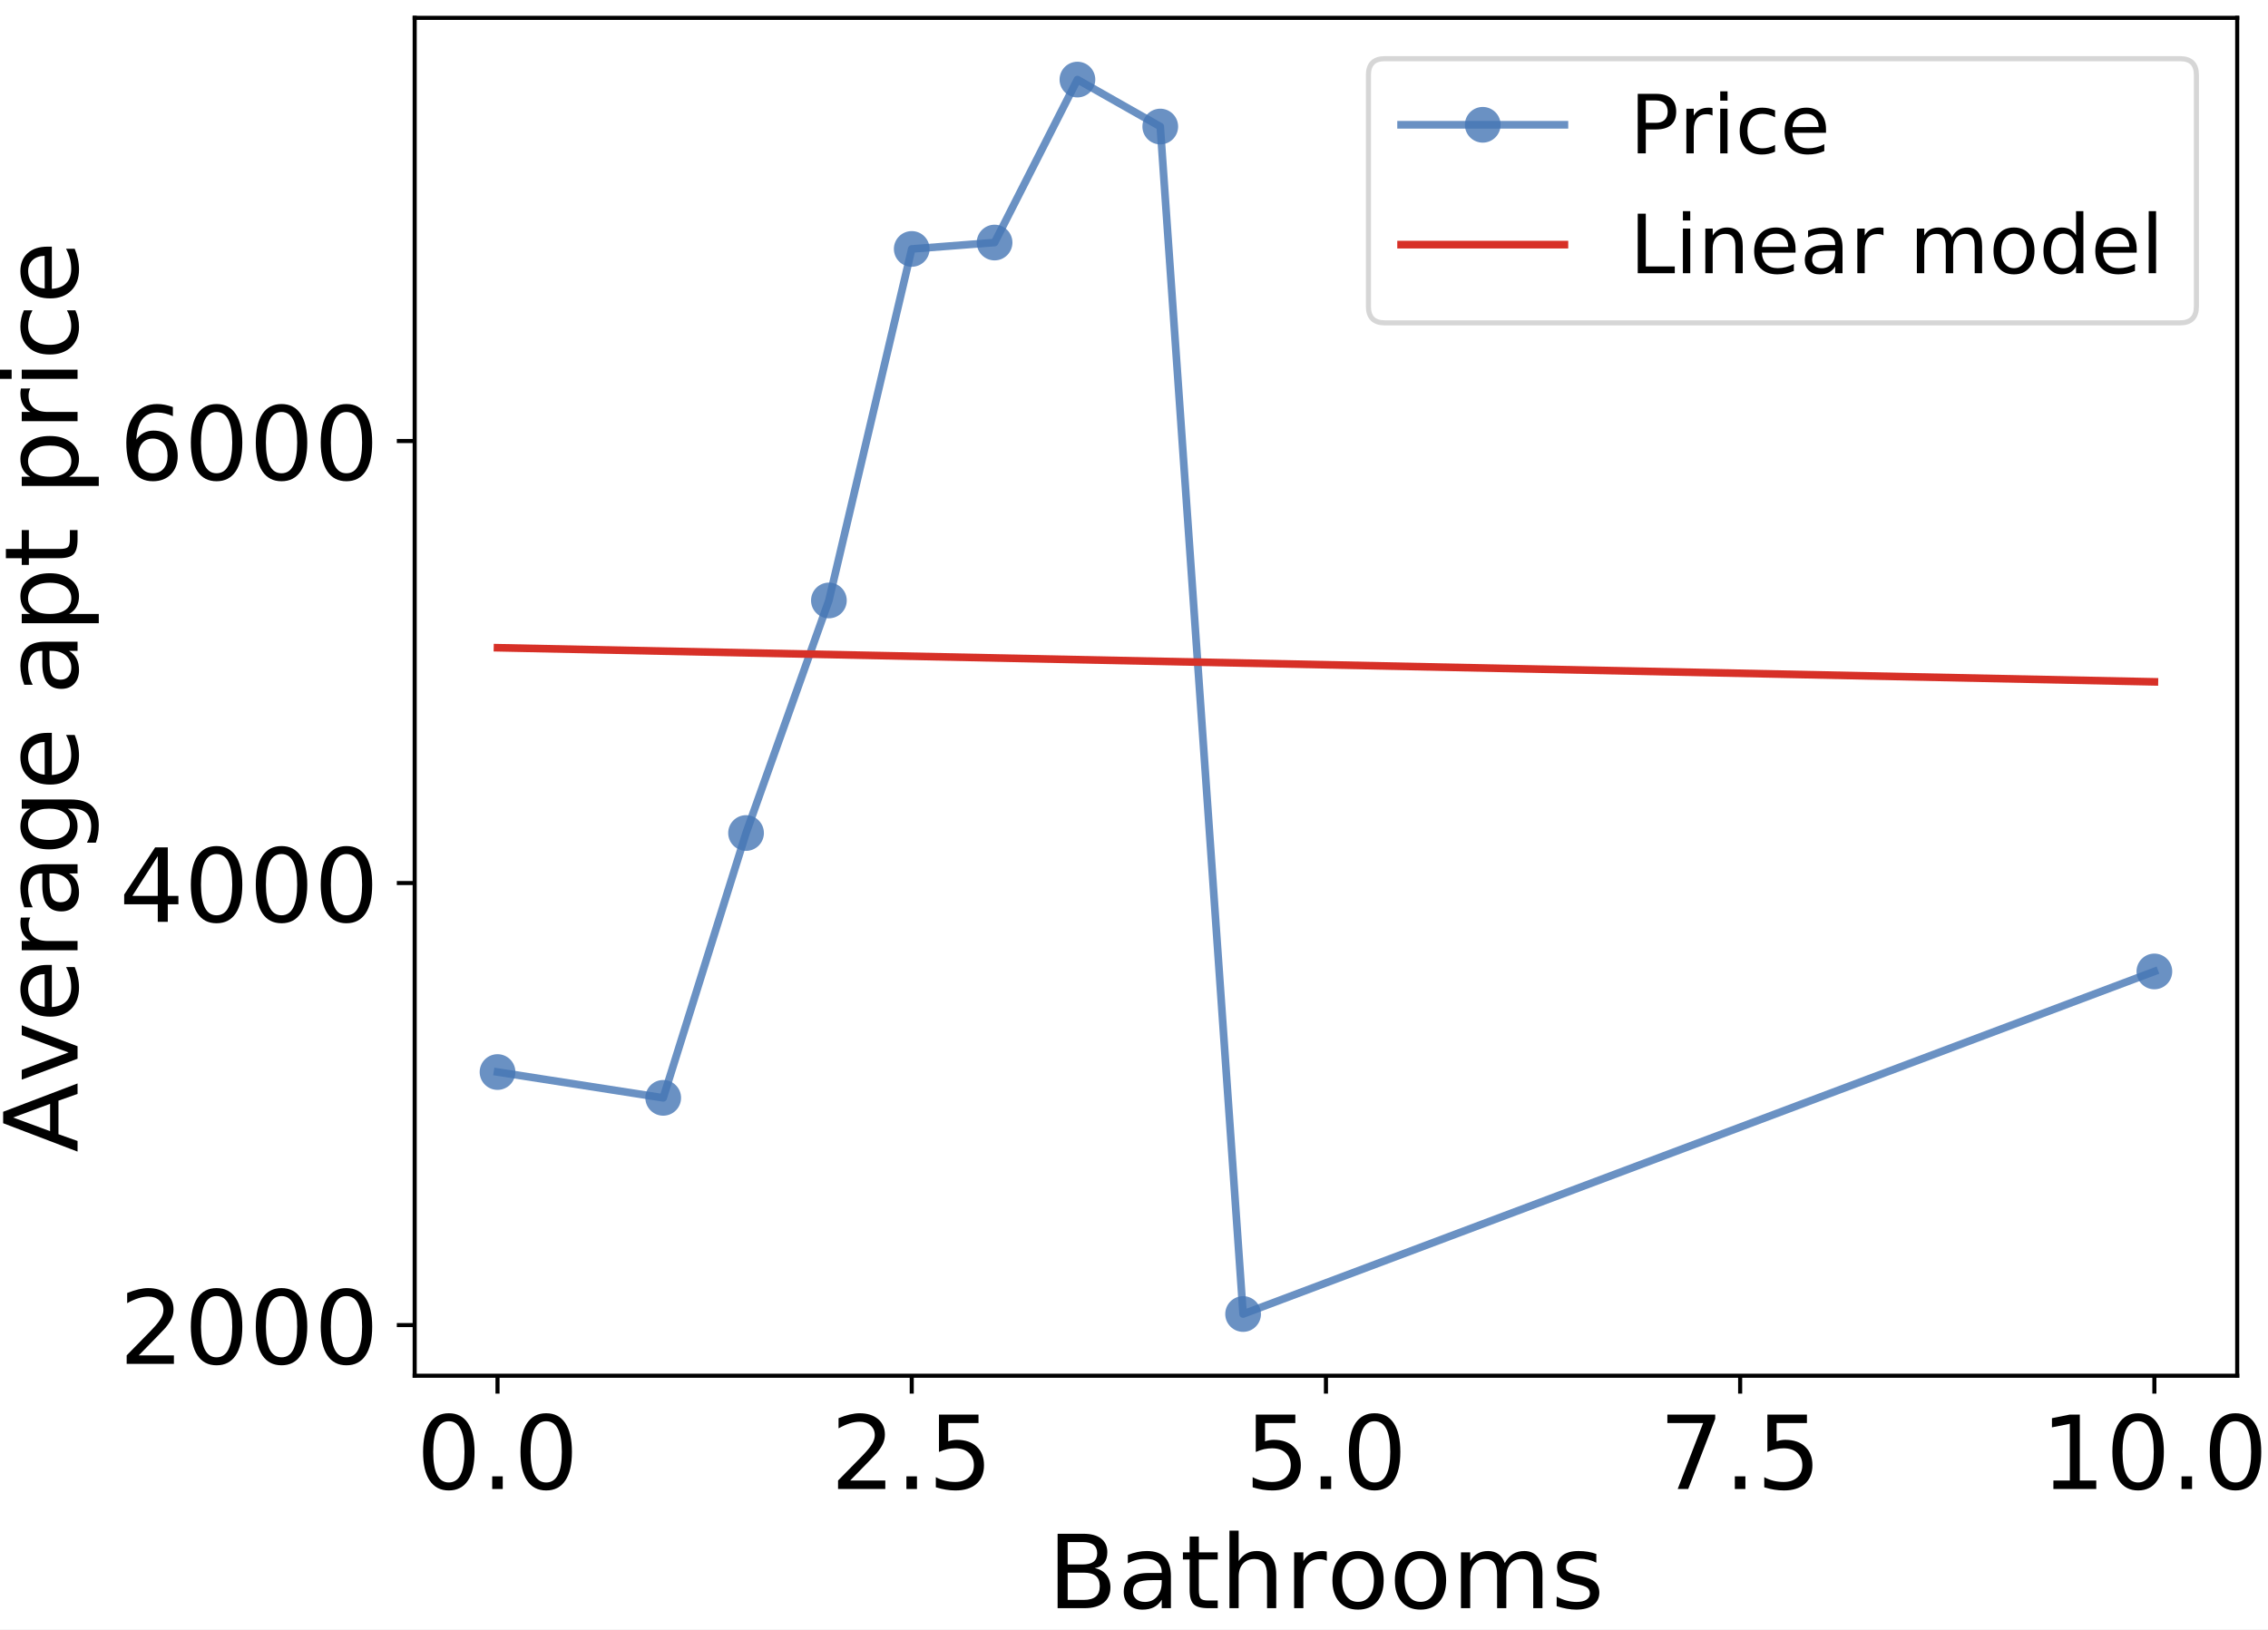
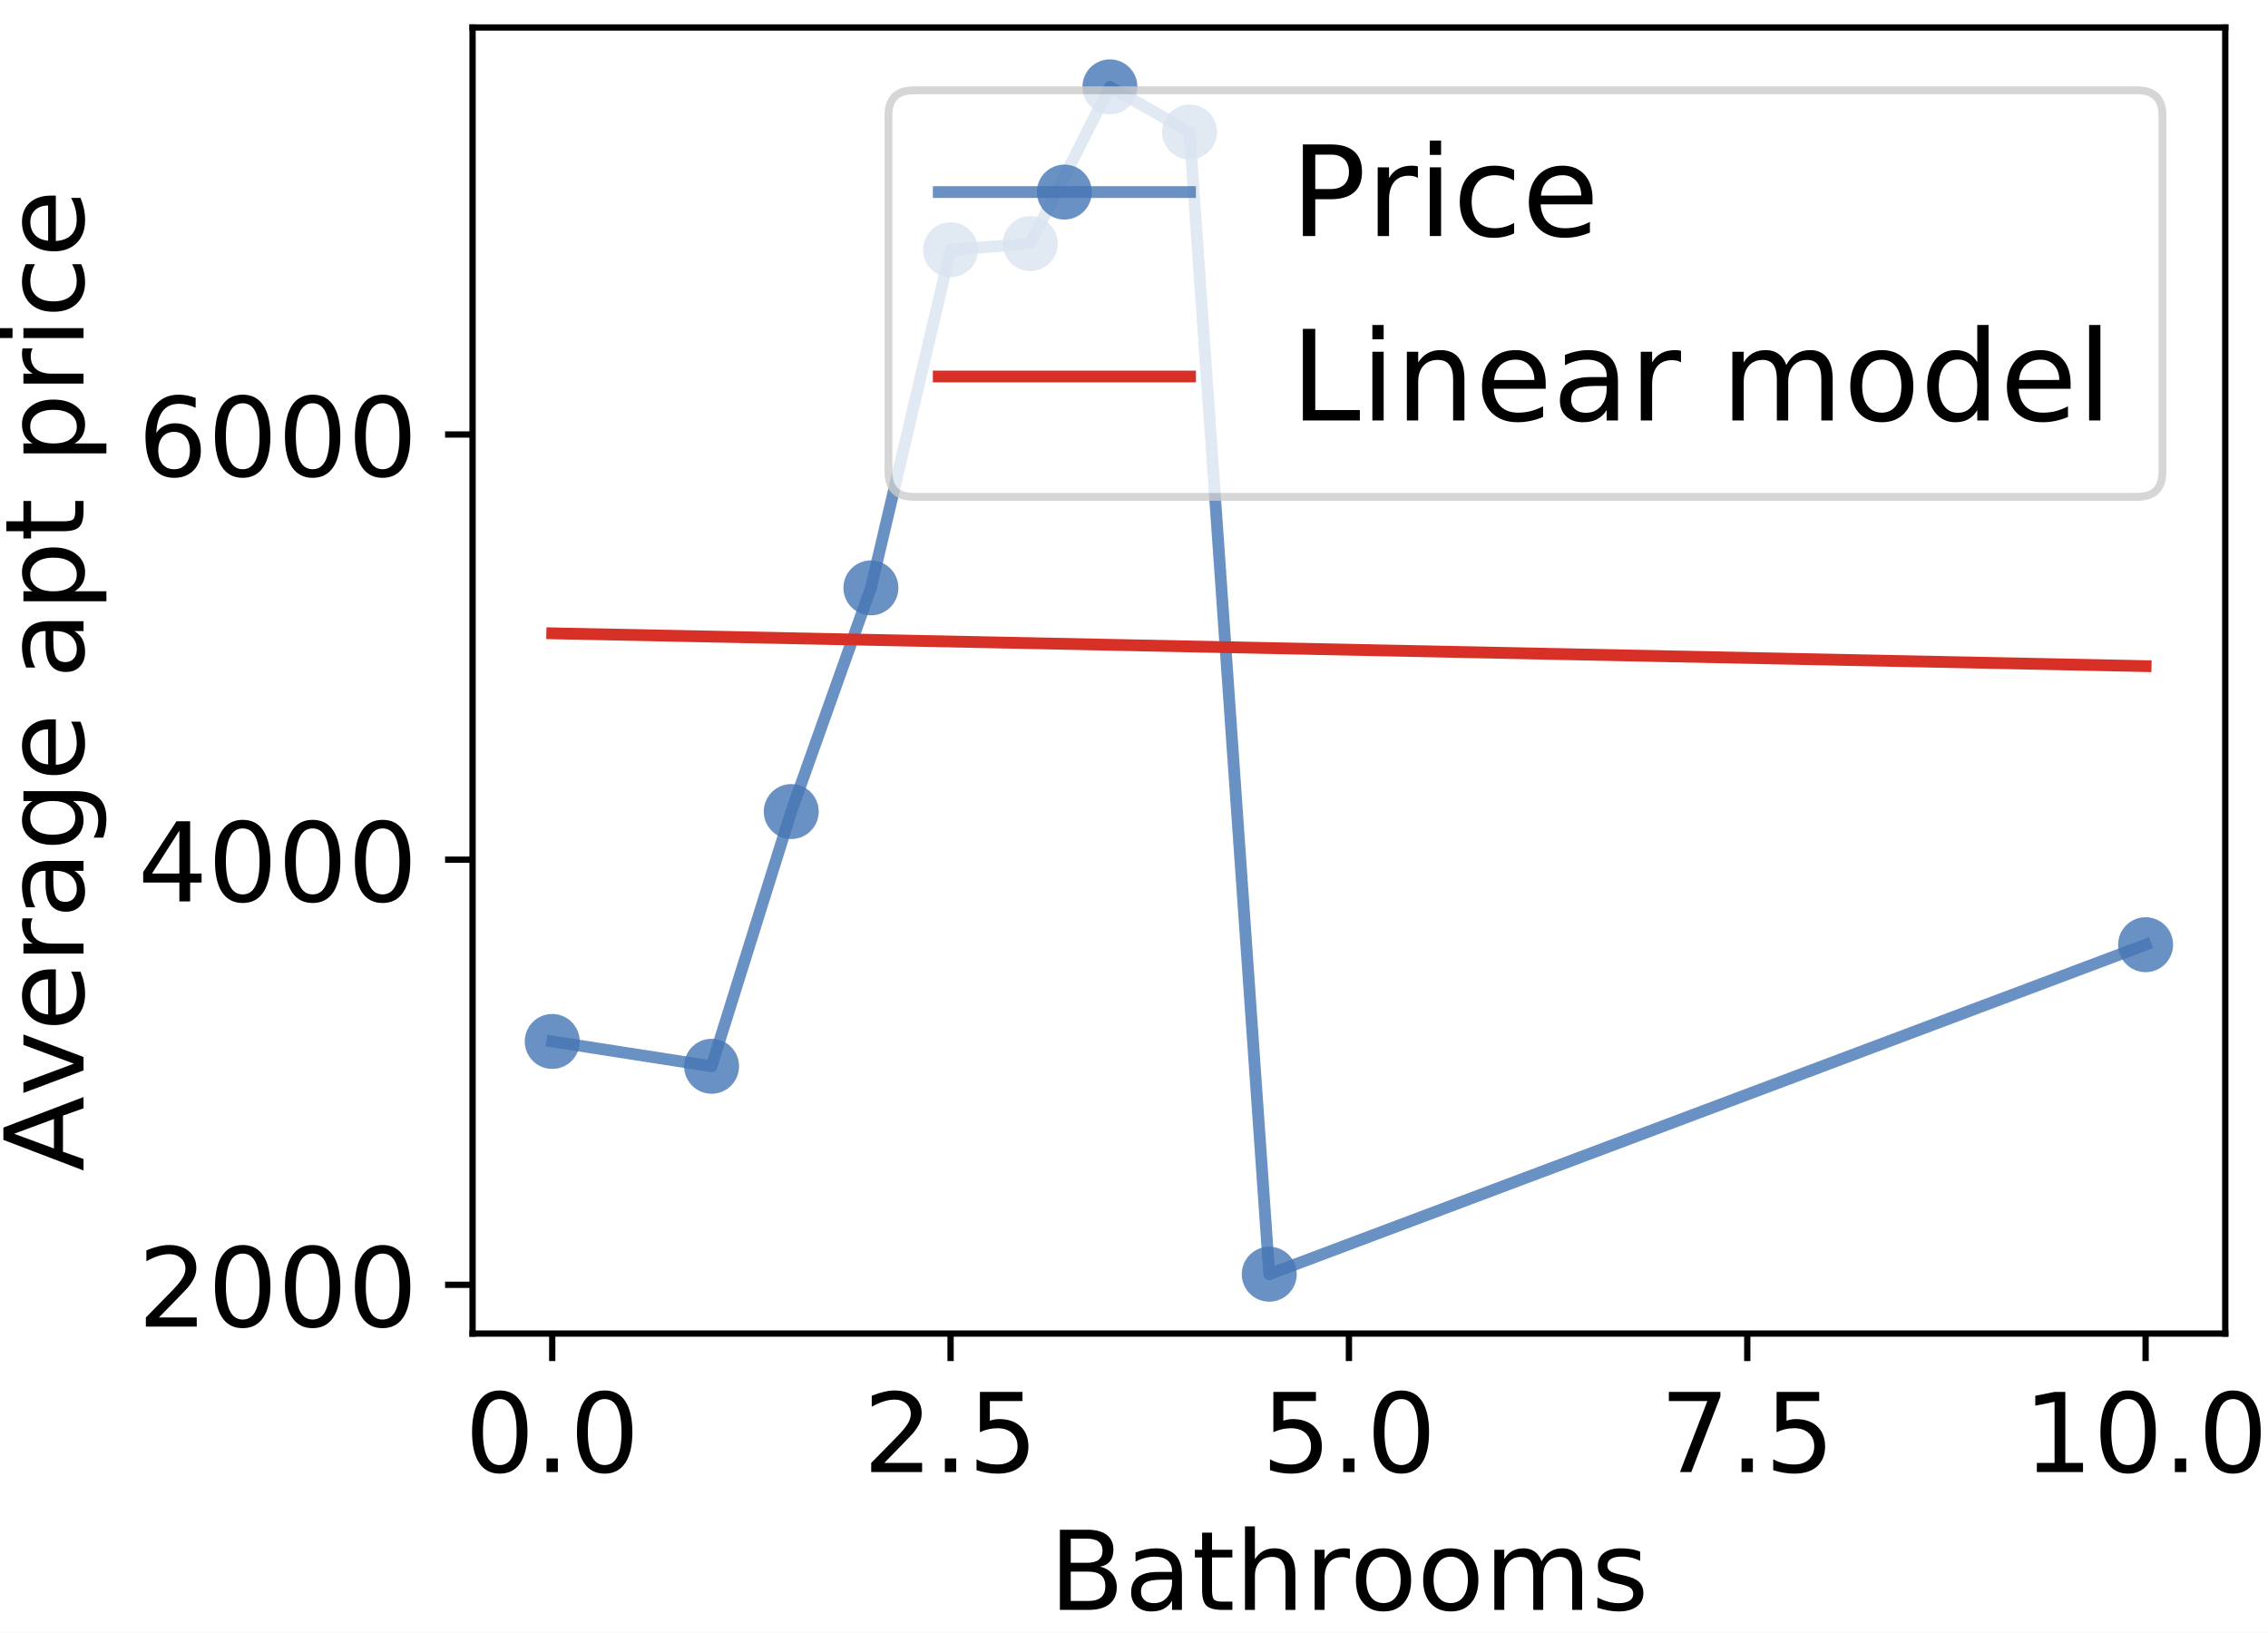
- <svg xmlns="http://www.w3.org/2000/svg" xmlns:xlink="http://www.w3.org/1999/xlink" height="319.325pt" version="1.1" viewBox="0 0 444.409 319.325" width="444.409pt">
+ <svg xmlns="http://www.w3.org/2000/svg" xmlns:xlink="http://www.w3.org/1999/xlink" height="207.919pt" version="1.1" viewBox="0 0 288.82 207.919" width="288.82pt">
  <defs>
    <style type="text/css">
*{stroke-linecap:butt;stroke-linejoin:round;}
  </style>
  </defs>
  <g id="figure_1">
    <g id="patch_1">
-       <path d="M 0 319.325  L 444.409 319.325  L 444.409 0  L 0 0  z " style="fill:#ffffff;" />
+       <path d="M 0 207.919  L 288.82 207.919  L 288.82 -0  L 0 -0  z " style="fill:#ffffff;" />
    </g>
    <g id="axes_1">
      <g id="patch_2">
-         <path d="M 81.256 269.612  L 438.376 269.612  L 438.376 3.5  L 81.256 3.5  z " style="fill:#ffffff;" />
+         <path d="M 60.179 169.82  L 283.379 169.82  L 283.379 3.5  L 60.179 3.5  z " style="fill:#ffffff;" />
      </g>
      <g id="matplotlib.axis_1">
        <g id="xtick_1">
          <g id="line2d_1">
            <defs>
-               <path d="M 0 0  L 0 3.5  " id="mfcc819b579" style="stroke:#000000;stroke-width:0.8;" />
-             </defs>
-             <g>
-               <use style="stroke:#000000;stroke-width:0.8;" x="97.489" xlink:href="#mfcc819b579" y="269.612" />
+               <path d="M 0 0  L 0 3.5  " id="m5c562d9e1c" style="stroke:#000000;stroke-width:0.8;" />
+             </defs>
+             <g>
+               <use style="stroke:#000000;stroke-width:0.8;" x="70.325" xlink:href="#m5c562d9e1c" y="169.82" />
            </g>
          </g>
          <g id="text_1">
            <defs>
              <path d="M 31.781 66.406  Q 24.172 66.406 20.328 58.906  Q 16.5 51.422 16.5 36.375  Q 16.5 21.391 20.328 13.891  Q 24.172 6.391 31.781 6.391  Q 39.453 6.391 43.281 13.891  Q 47.125 21.391 47.125 36.375  Q 47.125 51.422 43.281 58.906  Q 39.453 66.406 31.781 66.406  z M 31.781 74.219  Q 44.047 74.219 50.516 64.516  Q 56.984 54.828 56.984 36.375  Q 56.984 17.969 50.516 8.266  Q 44.047 -1.422 31.781 -1.422  Q 19.531 -1.422 13.062 8.266  Q 6.594 17.969 6.594 36.375  Q 6.594 54.828 13.062 64.516  Q 19.531 74.219 31.781 74.219  z " id="DejaVuSans-30" />
              <path d="M 10.688 12.406  L 21 12.406  L 21 0  L 10.688 0  z " id="DejaVuSans-2e" />
            </defs>
-             <g transform="translate(81.58585 291.8089)scale(0.2 -0.2)">
+             <g transform="translate(59.19264 187.4578)scale(0.14 -0.14)">
              <use xlink:href="#DejaVuSans-30" />
              <use x="63.623" xlink:href="#DejaVuSans-2e" />
              <use x="95.41" xlink:href="#DejaVuSans-30" />
            </g>
          </g>
        </g>
        <g id="xtick_2">
          <g id="line2d_2">
            <g>
-               <use style="stroke:#000000;stroke-width:0.8;" x="178.653" xlink:href="#mfcc819b579" y="269.612" />
+               <use style="stroke:#000000;stroke-width:0.8;" x="121.052" xlink:href="#m5c562d9e1c" y="169.82" />
            </g>
          </g>
          <g id="text_2">
            <defs>
              <path d="M 19.188 8.297  L 53.609 8.297  L 53.609 0  L 7.328 0  L 7.328 8.297  Q 12.938 14.109 22.625 23.891  Q 32.328 33.688 34.812 36.531  Q 39.547 41.844 41.422 45.531  Q 43.312 49.219 43.312 52.781  Q 43.312 58.594 39.234 62.25  Q 35.156 65.922 28.609 65.922  Q 23.969 65.922 18.812 64.312  Q 13.672 62.703 7.812 59.422  L 7.812 69.391  Q 13.766 71.781 18.938 73  Q 24.125 74.219 28.422 74.219  Q 39.75 74.219 46.484 68.547  Q 53.219 62.891 53.219 53.422  Q 53.219 48.922 51.531 44.891  Q 49.859 40.875 45.406 35.406  Q 44.188 33.984 37.641 27.219  Q 31.109 20.453 19.188 8.297  z " id="DejaVuSans-32" />
              <path d="M 10.797 72.906  L 49.516 72.906  L 49.516 64.594  L 19.828 64.594  L 19.828 46.734  Q 21.969 47.469 24.109 47.828  Q 26.266 48.188 28.422 48.188  Q 40.625 48.188 47.75 41.5  Q 54.891 34.812 54.891 23.391  Q 54.891 11.625 47.562 5.094  Q 40.234 -1.422 26.906 -1.422  Q 22.312 -1.422 17.547 -0.641  Q 12.797 0.141 7.719 1.703  L 7.719 11.625  Q 12.109 9.234 16.797 8.062  Q 21.484 6.891 26.703 6.891  Q 35.156 6.891 40.078 11.328  Q 45.016 15.766 45.016 23.391  Q 45.016 31 40.078 35.438  Q 35.156 39.891 26.703 39.891  Q 22.75 39.891 18.812 39.016  Q 14.891 38.141 10.797 36.281  z " id="DejaVuSans-35" />
            </defs>
-             <g transform="translate(162.7495 291.8089)scale(0.2 -0.2)">
+             <g transform="translate(109.9199 187.4578)scale(0.14 -0.14)">
              <use xlink:href="#DejaVuSans-32" />
              <use x="63.623" xlink:href="#DejaVuSans-2e" />
              <use x="95.41" xlink:href="#DejaVuSans-35" />
            </g>
          </g>
        </g>
        <g id="xtick_3">
          <g id="line2d_3">
            <g>
-               <use style="stroke:#000000;stroke-width:0.8;" x="259.816" xlink:href="#mfcc819b579" y="269.612" />
+               <use style="stroke:#000000;stroke-width:0.8;" x="171.779" xlink:href="#m5c562d9e1c" y="169.82" />
            </g>
          </g>
          <g id="text_3">
-             <g transform="translate(243.9131 291.8089)scale(0.2 -0.2)">
+             <g transform="translate(160.6472 187.4578)scale(0.14 -0.14)">
              <use xlink:href="#DejaVuSans-35" />
              <use x="63.623" xlink:href="#DejaVuSans-2e" />
              <use x="95.41" xlink:href="#DejaVuSans-30" />
            </g>
          </g>
        </g>
        <g id="xtick_4">
          <g id="line2d_4">
            <g>
-               <use style="stroke:#000000;stroke-width:0.8;" x="340.98" xlink:href="#mfcc819b579" y="269.612" />
+               <use style="stroke:#000000;stroke-width:0.8;" x="222.507" xlink:href="#m5c562d9e1c" y="169.82" />
            </g>
          </g>
          <g id="text_4">
            <defs>
              <path d="M 8.203 72.906  L 55.078 72.906  L 55.078 68.703  L 28.609 0  L 18.312 0  L 43.219 64.594  L 8.203 64.594  z " id="DejaVuSans-37" />
            </defs>
-             <g transform="translate(325.0768 291.8089)scale(0.2 -0.2)">
+             <g transform="translate(211.3745 187.4578)scale(0.14 -0.14)">
              <use xlink:href="#DejaVuSans-37" />
              <use x="63.623" xlink:href="#DejaVuSans-2e" />
              <use x="95.41" xlink:href="#DejaVuSans-35" />
            </g>
          </g>
        </g>
        <g id="xtick_5">
          <g id="line2d_5">
            <g>
-               <use style="stroke:#000000;stroke-width:0.8;" x="422.144" xlink:href="#mfcc819b579" y="269.612" />
+               <use style="stroke:#000000;stroke-width:0.8;" x="273.234" xlink:href="#m5c562d9e1c" y="169.82" />
            </g>
          </g>
          <g id="text_5">
            <defs>
              <path d="M 12.406 8.297  L 28.516 8.297  L 28.516 63.922  L 10.984 60.406  L 10.984 69.391  L 28.422 72.906  L 38.281 72.906  L 38.281 8.297  L 54.391 8.297  L 54.391 0  L 12.406 0  z " id="DejaVuSans-31" />
            </defs>
-             <g transform="translate(399.8779 291.8089)scale(0.2 -0.2)">
+             <g transform="translate(257.648 187.4578)scale(0.14 -0.14)">
              <use xlink:href="#DejaVuSans-31" />
              <use x="63.623" xlink:href="#DejaVuSans-30" />
              <use x="127.246" xlink:href="#DejaVuSans-2e" />
              <use x="159.033" xlink:href="#DejaVuSans-30" />
            </g>
          </g>
        </g>
        <g id="text_6">
          <defs>
            <path d="M 19.672 34.812  L 19.672 8.109  L 35.5 8.109  Q 43.453 8.109 47.281 11.406  Q 51.125 14.703 51.125 21.484  Q 51.125 28.328 47.281 31.562  Q 43.453 34.812 35.5 34.812  z M 19.672 64.797  L 19.672 42.828  L 34.281 42.828  Q 41.5 42.828 45.031 45.531  Q 48.578 48.25 48.578 53.812  Q 48.578 59.328 45.031 62.062  Q 41.5 64.797 34.281 64.797  z M 9.812 72.906  L 35.016 72.906  Q 46.297 72.906 52.391 68.219  Q 58.5 63.531 58.5 54.891  Q 58.5 48.188 55.375 44.234  Q 52.25 40.281 46.188 39.312  Q 53.469 37.75 57.5 32.781  Q 61.531 27.828 61.531 20.406  Q 61.531 10.641 54.891 5.312  Q 48.25 0 35.984 0  L 9.812 0  z " id="DejaVuSans-42" />
            <path d="M 34.281 27.484  Q 23.391 27.484 19.188 25  Q 14.984 22.516 14.984 16.5  Q 14.984 11.719 18.141 8.906  Q 21.297 6.109 26.703 6.109  Q 34.188 6.109 38.703 11.406  Q 43.219 16.703 43.219 25.484  L 43.219 27.484  z M 52.203 31.203  L 52.203 0  L 43.219 0  L 43.219 8.297  Q 40.141 3.328 35.547 0.953  Q 30.953 -1.422 24.312 -1.422  Q 15.922 -1.422 10.953 3.297  Q 6 8.016 6 15.922  Q 6 25.141 12.172 29.828  Q 18.359 34.516 30.609 34.516  L 43.219 34.516  L 43.219 35.406  Q 43.219 41.609 39.141 45  Q 35.062 48.391 27.688 48.391  Q 23 48.391 18.547 47.266  Q 14.109 46.141 10.016 43.891  L 10.016 52.203  Q 14.938 54.109 19.578 55.047  Q 24.219 56 28.609 56  Q 40.484 56 46.344 49.844  Q 52.203 43.703 52.203 31.203  z " id="DejaVuSans-61" />
            <path d="M 18.312 70.219  L 18.312 54.688  L 36.812 54.688  L 36.812 47.703  L 18.312 47.703  L 18.312 18.016  Q 18.312 11.328 20.141 9.422  Q 21.969 7.516 27.594 7.516  L 36.812 7.516  L 36.812 0  L 27.594 0  Q 17.188 0 13.234 3.875  Q 9.281 7.766 9.281 18.016  L 9.281 47.703  L 2.688 47.703  L 2.688 54.688  L 9.281 54.688  L 9.281 70.219  z " id="DejaVuSans-74" />
            <path d="M 54.891 33.016  L 54.891 0  L 45.906 0  L 45.906 32.719  Q 45.906 40.484 42.875 44.328  Q 39.844 48.188 33.797 48.188  Q 26.516 48.188 22.312 43.547  Q 18.109 38.922 18.109 30.906  L 18.109 0  L 9.078 0  L 9.078 75.984  L 18.109 75.984  L 18.109 46.188  Q 21.344 51.125 25.703 53.562  Q 30.078 56 35.797 56  Q 45.219 56 50.047 50.172  Q 54.891 44.344 54.891 33.016  z " id="DejaVuSans-68" />
            <path d="M 41.109 46.297  Q 39.594 47.172 37.812 47.578  Q 36.031 48 33.891 48  Q 26.266 48 22.188 43.047  Q 18.109 38.094 18.109 28.812  L 18.109 0  L 9.078 0  L 9.078 54.688  L 18.109 54.688  L 18.109 46.188  Q 20.953 51.172 25.484 53.578  Q 30.031 56 36.531 56  Q 37.453 56 38.578 55.875  Q 39.703 55.766 41.062 55.516  z " id="DejaVuSans-72" />
            <path d="M 30.609 48.391  Q 23.391 48.391 19.188 42.75  Q 14.984 37.109 14.984 27.297  Q 14.984 17.484 19.156 11.844  Q 23.344 6.203 30.609 6.203  Q 37.797 6.203 41.984 11.859  Q 46.188 17.531 46.188 27.297  Q 46.188 37.016 41.984 42.703  Q 37.797 48.391 30.609 48.391  z M 30.609 56  Q 42.328 56 49.016 48.375  Q 55.719 40.766 55.719 27.297  Q 55.719 13.875 49.016 6.219  Q 42.328 -1.422 30.609 -1.422  Q 18.844 -1.422 12.172 6.219  Q 5.516 13.875 5.516 27.297  Q 5.516 40.766 12.172 48.375  Q 18.844 56 30.609 56  z " id="DejaVuSans-6f" />
            <path d="M 52 44.188  Q 55.375 50.25 60.062 53.125  Q 64.75 56 71.094 56  Q 79.641 56 84.281 50.016  Q 88.922 44.047 88.922 33.016  L 88.922 0  L 79.891 0  L 79.891 32.719  Q 79.891 40.578 77.094 44.375  Q 74.312 48.188 68.609 48.188  Q 61.625 48.188 57.562 43.547  Q 53.516 38.922 53.516 30.906  L 53.516 0  L 44.484 0  L 44.484 32.719  Q 44.484 40.625 41.703 44.406  Q 38.922 48.188 33.109 48.188  Q 26.219 48.188 22.156 43.531  Q 18.109 38.875 18.109 30.906  L 18.109 0  L 9.078 0  L 9.078 54.688  L 18.109 54.688  L 18.109 46.188  Q 21.188 51.219 25.484 53.609  Q 29.781 56 35.688 56  Q 41.656 56 45.828 52.969  Q 50 49.953 52 44.188  z " id="DejaVuSans-6d" />
            <path d="M 44.281 53.078  L 44.281 44.578  Q 40.484 46.531 36.375 47.5  Q 32.281 48.484 27.875 48.484  Q 21.188 48.484 17.844 46.438  Q 14.5 44.391 14.5 40.281  Q 14.5 37.156 16.891 35.375  Q 19.281 33.594 26.516 31.984  L 29.594 31.297  Q 39.156 29.25 43.188 25.516  Q 47.219 21.781 47.219 15.094  Q 47.219 7.469 41.188 3.016  Q 35.156 -1.422 24.609 -1.422  Q 20.219 -1.422 15.453 -0.562  Q 10.688 0.297 5.422 2  L 5.422 11.281  Q 10.406 8.688 15.234 7.391  Q 20.062 6.109 24.812 6.109  Q 31.156 6.109 34.562 8.281  Q 37.984 10.453 37.984 14.406  Q 37.984 18.062 35.516 20.016  Q 33.062 21.969 24.703 23.781  L 21.578 24.516  Q 13.234 26.266 9.516 29.906  Q 5.812 33.547 5.812 39.891  Q 5.812 47.609 11.281 51.797  Q 16.75 56 26.812 56  Q 31.781 56 36.172 55.266  Q 40.578 54.547 44.281 53.078  z " id="DejaVuSans-73" />
          </defs>
-           <g transform="translate(205.2741 315.1651)scale(0.2 -0.2)">
+           <g transform="translate(133.5998 205.0072)scale(0.14 -0.14)">
            <use xlink:href="#DejaVuSans-42" />
            <use x="68.604" xlink:href="#DejaVuSans-61" />
            <use x="129.883" xlink:href="#DejaVuSans-74" />
            <use x="169.092" xlink:href="#DejaVuSans-68" />
            <use x="232.471" xlink:href="#DejaVuSans-72" />
            <use x="273.553" xlink:href="#DejaVuSans-6f" />
            <use x="334.734" xlink:href="#DejaVuSans-6f" />
            <use x="395.916" xlink:href="#DejaVuSans-6d" />
            <use x="493.328" xlink:href="#DejaVuSans-73" />
          </g>
        </g>
      </g>
      <g id="matplotlib.axis_2">
        <g id="ytick_1">
          <g id="line2d_6">
            <defs>
-               <path d="M 0 0  L -3.5 0  " id="mca7362d6a5" style="stroke:#000000;stroke-width:0.8;" />
-             </defs>
-             <g>
-               <use style="stroke:#000000;stroke-width:0.8;" x="81.256" xlink:href="#mca7362d6a5" y="259.682" />
+               <path d="M 0 0  L -3.5 0  " id="me788ae3507" style="stroke:#000000;stroke-width:0.8;" />
+             </defs>
+             <g>
+               <use style="stroke:#000000;stroke-width:0.8;" x="60.179" xlink:href="#me788ae3507" y="163.614" />
            </g>
          </g>
          <g id="text_7">
-             <g transform="translate(23.35625 267.2801)scale(0.2 -0.2)">
+             <g transform="translate(17.54938 168.9324)scale(0.14 -0.14)">
              <use xlink:href="#DejaVuSans-32" />
              <use x="63.623" xlink:href="#DejaVuSans-30" />
              <use x="127.246" xlink:href="#DejaVuSans-30" />
              <use x="190.869" xlink:href="#DejaVuSans-30" />
            </g>
          </g>
        </g>
        <g id="ytick_2">
          <g id="line2d_7">
            <g>
-               <use style="stroke:#000000;stroke-width:0.8;" x="81.256" xlink:href="#mca7362d6a5" y="173.055" />
+               <use style="stroke:#000000;stroke-width:0.8;" x="60.179" xlink:href="#me788ae3507" y="109.472" />
            </g>
          </g>
          <g id="text_8">
            <defs>
              <path d="M 37.797 64.312  L 12.891 25.391  L 37.797 25.391  z M 35.203 72.906  L 47.609 72.906  L 47.609 25.391  L 58.016 25.391  L 58.016 17.188  L 47.609 17.188  L 47.609 0  L 37.797 0  L 37.797 17.188  L 4.891 17.188  L 4.891 26.703  z " id="DejaVuSans-34" />
            </defs>
-             <g transform="translate(23.35625 180.6536)scale(0.2 -0.2)">
+             <g transform="translate(17.54938 114.7909)scale(0.14 -0.14)">
              <use xlink:href="#DejaVuSans-34" />
              <use x="63.623" xlink:href="#DejaVuSans-30" />
              <use x="127.246" xlink:href="#DejaVuSans-30" />
              <use x="190.869" xlink:href="#DejaVuSans-30" />
            </g>
          </g>
        </g>
        <g id="ytick_3">
          <g id="line2d_8">
            <g>
-               <use style="stroke:#000000;stroke-width:0.8;" x="81.256" xlink:href="#mca7362d6a5" y="86.429" />
+               <use style="stroke:#000000;stroke-width:0.8;" x="60.179" xlink:href="#me788ae3507" y="55.33" />
            </g>
          </g>
          <g id="text_9">
            <defs>
              <path d="M 33.016 40.375  Q 26.375 40.375 22.484 35.828  Q 18.609 31.297 18.609 23.391  Q 18.609 15.531 22.484 10.953  Q 26.375 6.391 33.016 6.391  Q 39.656 6.391 43.531 10.953  Q 47.406 15.531 47.406 23.391  Q 47.406 31.297 43.531 35.828  Q 39.656 40.375 33.016 40.375  z M 52.594 71.297  L 52.594 62.312  Q 48.875 64.062 45.094 64.984  Q 41.312 65.922 37.594 65.922  Q 27.828 65.922 22.672 59.328  Q 17.531 52.734 16.797 39.406  Q 19.672 43.656 24.016 45.922  Q 28.375 48.188 33.594 48.188  Q 44.578 48.188 50.953 41.516  Q 57.328 34.859 57.328 23.391  Q 57.328 12.156 50.688 5.359  Q 44.047 -1.422 33.016 -1.422  Q 20.359 -1.422 13.672 8.266  Q 6.984 17.969 6.984 36.375  Q 6.984 53.656 15.188 63.938  Q 23.391 74.219 37.203 74.219  Q 40.922 74.219 44.703 73.484  Q 48.484 72.75 52.594 71.297  z " id="DejaVuSans-36" />
            </defs>
-             <g transform="translate(23.35625 94.02708)scale(0.2 -0.2)">
+             <g transform="translate(17.54938 60.64931)scale(0.14 -0.14)">
              <use xlink:href="#DejaVuSans-36" />
              <use x="63.623" xlink:href="#DejaVuSans-30" />
              <use x="127.246" xlink:href="#DejaVuSans-30" />
              <use x="190.869" xlink:href="#DejaVuSans-30" />
            </g>
          </g>
        </g>
        <g id="text_10">
          <defs>
            <path d="M 34.188 63.188  L 20.797 26.906  L 47.609 26.906  z M 28.609 72.906  L 39.797 72.906  L 67.578 0  L 57.328 0  L 50.688 18.703  L 17.828 18.703  L 11.188 0  L 0.781 0  z " id="DejaVuSans-41" />
            <path d="M 2.984 54.688  L 12.5 54.688  L 29.594 8.797  L 46.688 54.688  L 56.203 54.688  L 35.688 0  L 23.484 0  z " id="DejaVuSans-76" />
            <path d="M 56.203 29.594  L 56.203 25.203  L 14.891 25.203  Q 15.484 15.922 20.484 11.062  Q 25.484 6.203 34.422 6.203  Q 39.594 6.203 44.453 7.469  Q 49.312 8.734 54.109 11.281  L 54.109 2.781  Q 49.266 0.734 44.188 -0.344  Q 39.109 -1.422 33.891 -1.422  Q 20.797 -1.422 13.156 6.188  Q 5.516 13.812 5.516 26.812  Q 5.516 40.234 12.766 48.109  Q 20.016 56 32.328 56  Q 43.359 56 49.781 48.891  Q 56.203 41.797 56.203 29.594  z M 47.219 32.234  Q 47.125 39.594 43.094 43.984  Q 39.062 48.391 32.422 48.391  Q 24.906 48.391 20.391 44.141  Q 15.875 39.891 15.188 32.172  z " id="DejaVuSans-65" />
            <path d="M 45.406 27.984  Q 45.406 37.75 41.375 43.109  Q 37.359 48.484 30.078 48.484  Q 22.859 48.484 18.828 43.109  Q 14.797 37.75 14.797 27.984  Q 14.797 18.266 18.828 12.891  Q 22.859 7.516 30.078 7.516  Q 37.359 7.516 41.375 12.891  Q 45.406 18.266 45.406 27.984  z M 54.391 6.781  Q 54.391 -7.172 48.188 -13.984  Q 42 -20.797 29.203 -20.797  Q 24.469 -20.797 20.266 -20.094  Q 16.062 -19.391 12.109 -17.922  L 12.109 -9.188  Q 16.062 -11.328 19.922 -12.344  Q 23.781 -13.375 27.781 -13.375  Q 36.625 -13.375 41.016 -8.766  Q 45.406 -4.156 45.406 5.172  L 45.406 9.625  Q 42.625 4.781 38.281 2.391  Q 33.938 0 27.875 0  Q 17.828 0 11.672 7.656  Q 5.516 15.328 5.516 27.984  Q 5.516 40.672 11.672 48.328  Q 17.828 56 27.875 56  Q 33.938 56 38.281 53.609  Q 42.625 51.219 45.406 46.391  L 45.406 54.688  L 54.391 54.688  z " id="DejaVuSans-67" />
            <path id="DejaVuSans-20" />
            <path d="M 18.109 8.203  L 18.109 -20.797  L 9.078 -20.797  L 9.078 54.688  L 18.109 54.688  L 18.109 46.391  Q 20.953 51.266 25.266 53.625  Q 29.594 56 35.594 56  Q 45.562 56 51.781 48.094  Q 58.016 40.188 58.016 27.297  Q 58.016 14.406 51.781 6.484  Q 45.562 -1.422 35.594 -1.422  Q 29.594 -1.422 25.266 0.953  Q 20.953 3.328 18.109 8.203  z M 48.688 27.297  Q 48.688 37.203 44.609 42.844  Q 40.531 48.484 33.406 48.484  Q 26.266 48.484 22.188 42.844  Q 18.109 37.203 18.109 27.297  Q 18.109 17.391 22.188 11.75  Q 26.266 6.109 33.406 6.109  Q 40.531 6.109 44.609 11.75  Q 48.688 17.391 48.688 27.297  z " id="DejaVuSans-70" />
            <path d="M 9.422 54.688  L 18.406 54.688  L 18.406 0  L 9.422 0  z M 9.422 75.984  L 18.406 75.984  L 18.406 64.594  L 9.422 64.594  z " id="DejaVuSans-69" />
            <path d="M 48.781 52.594  L 48.781 44.188  Q 44.969 46.297 41.141 47.344  Q 37.312 48.391 33.406 48.391  Q 24.656 48.391 19.812 42.844  Q 14.984 37.312 14.984 27.297  Q 14.984 17.281 19.812 11.734  Q 24.656 6.203 33.406 6.203  Q 37.312 6.203 41.141 7.25  Q 44.969 8.297 48.781 10.406  L 48.781 2.094  Q 45.016 0.344 40.984 -0.531  Q 36.969 -1.422 32.422 -1.422  Q 20.062 -1.422 12.781 6.344  Q 5.516 14.109 5.516 27.297  Q 5.516 40.672 12.859 48.328  Q 20.219 56 33.016 56  Q 37.156 56 41.109 55.141  Q 45.062 54.297 48.781 52.594  z " id="DejaVuSans-63" />
          </defs>
-           <g transform="translate(15.19688 225.8435)rotate(-90)scale(0.2 -0.2)">
+           <g transform="translate(10.63781 149.1612)rotate(-90)scale(0.14 -0.14)">
            <use xlink:href="#DejaVuSans-41" />
            <use x="68.33" xlink:href="#DejaVuSans-76" />
            <use x="127.51" xlink:href="#DejaVuSans-65" />
            <use x="189.033" xlink:href="#DejaVuSans-72" />
            <use x="230.146" xlink:href="#DejaVuSans-61" />
            <use x="291.426" xlink:href="#DejaVuSans-67" />
            <use x="354.902" xlink:href="#DejaVuSans-65" />
            <use x="416.426" xlink:href="#DejaVuSans-20" />
            <use x="448.213" xlink:href="#DejaVuSans-61" />
            <use x="509.492" xlink:href="#DejaVuSans-70" />
            <use x="572.969" xlink:href="#DejaVuSans-74" />
            <use x="612.178" xlink:href="#DejaVuSans-20" />
            <use x="643.965" xlink:href="#DejaVuSans-70" />
            <use x="707.441" xlink:href="#DejaVuSans-72" />
            <use x="748.555" xlink:href="#DejaVuSans-69" />
            <use x="776.338" xlink:href="#DejaVuSans-63" />
            <use x="831.318" xlink:href="#DejaVuSans-65" />
          </g>
        </g>
      </g>
      <g id="line2d_9">
-         <path clip-path="url(#pf77ea7fdd8)" d="M 97.489 210.094  L 129.954 215.151  L 146.187 163.252  L 162.42 117.675  L 178.653 48.787  L 194.885 47.534  L 211.118 15.596  L 227.351 24.799  L 243.584 257.516  L 422.144 190.38  " style="fill:none;opacity:0.8;stroke:#4575b4;stroke-linecap:square;stroke-width:1.5;" />
+         <path clip-path="url(#p18cf55b05f)" d="M 70.325 132.621  L 90.616 135.782  L 100.761 103.345  L 110.907 74.859  L 121.052 31.805  L 131.198 31.022  L 141.343 11.06  L 151.488 16.812  L 161.634 162.26  L 273.234 120.3  " style="fill:none;opacity:0.8;stroke:#4575b4;stroke-linecap:square;stroke-width:1.5;" />
        <defs>
-           <path d="M 0 3  C 0.796 3 1.559 2.684 2.121 2.121  C 2.684 1.559 3 0.796 3 0  C 3 -0.796 2.684 -1.559 2.121 -2.121  C 1.559 -2.684 0.796 -3 0 -3  C -0.796 -3 -1.559 -2.684 -2.121 -2.121  C -2.684 -1.559 -3 -0.796 -3 0  C -3 0.796 -2.684 1.559 -2.121 2.121  C -1.559 2.684 -0.796 3 0 3  z " id="mb532240a04" style="stroke:#4575b4;" />
+           <path d="M 0 3  C 0.796 3 1.559 2.684 2.121 2.121  C 2.684 1.559 3 0.796 3 0  C 3 -0.796 2.684 -1.559 2.121 -2.121  C 1.559 -2.684 0.796 -3 0 -3  C -0.796 -3 -1.559 -2.684 -2.121 -2.121  C -2.684 -1.559 -3 -0.796 -3 0  C -3 0.796 -2.684 1.559 -2.121 2.121  C -1.559 2.684 -0.796 3 0 3  z " id="m569be13974" style="stroke:#4575b4;" />
        </defs>
-         <g clip-path="url(#pf77ea7fdd8)">
-           <use style="fill:#4575b4;opacity:0.8;stroke:#4575b4;" x="97.489" xlink:href="#mb532240a04" y="210.094" />
-           <use style="fill:#4575b4;opacity:0.8;stroke:#4575b4;" x="129.954" xlink:href="#mb532240a04" y="215.151" />
-           <use style="fill:#4575b4;opacity:0.8;stroke:#4575b4;" x="146.187" xlink:href="#mb532240a04" y="163.252" />
-           <use style="fill:#4575b4;opacity:0.8;stroke:#4575b4;" x="162.42" xlink:href="#mb532240a04" y="117.675" />
-           <use style="fill:#4575b4;opacity:0.8;stroke:#4575b4;" x="178.653" xlink:href="#mb532240a04" y="48.787" />
-           <use style="fill:#4575b4;opacity:0.8;stroke:#4575b4;" x="194.885" xlink:href="#mb532240a04" y="47.534" />
-           <use style="fill:#4575b4;opacity:0.8;stroke:#4575b4;" x="211.118" xlink:href="#mb532240a04" y="15.596" />
-           <use style="fill:#4575b4;opacity:0.8;stroke:#4575b4;" x="227.351" xlink:href="#mb532240a04" y="24.799" />
-           <use style="fill:#4575b4;opacity:0.8;stroke:#4575b4;" x="243.584" xlink:href="#mb532240a04" y="257.516" />
-           <use style="fill:#4575b4;opacity:0.8;stroke:#4575b4;" x="422.144" xlink:href="#mb532240a04" y="190.38" />
+         <g clip-path="url(#p18cf55b05f)">
+           <use style="fill:#4575b4;opacity:0.8;stroke:#4575b4;" x="70.325" xlink:href="#m569be13974" y="132.621" />
+           <use style="fill:#4575b4;opacity:0.8;stroke:#4575b4;" x="90.616" xlink:href="#m569be13974" y="135.782" />
+           <use style="fill:#4575b4;opacity:0.8;stroke:#4575b4;" x="100.761" xlink:href="#m569be13974" y="103.345" />
+           <use style="fill:#4575b4;opacity:0.8;stroke:#4575b4;" x="110.907" xlink:href="#m569be13974" y="74.859" />
+           <use style="fill:#4575b4;opacity:0.8;stroke:#4575b4;" x="121.052" xlink:href="#m569be13974" y="31.805" />
+           <use style="fill:#4575b4;opacity:0.8;stroke:#4575b4;" x="131.198" xlink:href="#m569be13974" y="31.022" />
+           <use style="fill:#4575b4;opacity:0.8;stroke:#4575b4;" x="141.343" xlink:href="#m569be13974" y="11.06" />
+           <use style="fill:#4575b4;opacity:0.8;stroke:#4575b4;" x="151.488" xlink:href="#m569be13974" y="16.812" />
+           <use style="fill:#4575b4;opacity:0.8;stroke:#4575b4;" x="161.634" xlink:href="#m569be13974" y="162.26" />
+           <use style="fill:#4575b4;opacity:0.8;stroke:#4575b4;" x="273.234" xlink:href="#m569be13974" y="120.3" />
        </g>
      </g>
      <g id="line2d_10">
-         <path clip-path="url(#pf77ea7fdd8)" d="M 97.489 126.94  L 422.144 133.623  " style="fill:none;stroke:#d73027;stroke-linecap:square;stroke-width:1.5;" />
+         <path clip-path="url(#p18cf55b05f)" d="M 70.325 80.65  L 273.234 84.827  " style="fill:none;stroke:#d73027;stroke-linecap:square;stroke-width:1.5;" />
      </g>
      <g id="patch_3">
-         <path d="M 81.256 269.612  L 81.256 3.5  " style="fill:none;stroke:#000000;stroke-linecap:square;stroke-linejoin:miter;stroke-width:0.8;" />
+         <path d="M 60.179 169.82  L 60.179 3.5  " style="fill:none;stroke:#000000;stroke-linecap:square;stroke-linejoin:miter;stroke-width:0.8;" />
      </g>
      <g id="patch_4">
-         <path d="M 438.376 269.612  L 438.376 3.5  " style="fill:none;stroke:#000000;stroke-linecap:square;stroke-linejoin:miter;stroke-width:0.8;" />
+         <path d="M 283.379 169.82  L 283.379 3.5  " style="fill:none;stroke:#000000;stroke-linecap:square;stroke-linejoin:miter;stroke-width:0.8;" />
      </g>
      <g id="patch_5">
-         <path d="M 81.256 269.612  L 438.376 269.612  " style="fill:none;stroke:#000000;stroke-linecap:square;stroke-linejoin:miter;stroke-width:0.8;" />
+         <path d="M 60.179 169.82  L 283.379 169.82  " style="fill:none;stroke:#000000;stroke-linecap:square;stroke-linejoin:miter;stroke-width:0.8;" />
      </g>
      <g id="patch_6">
-         <path d="M 81.256 3.5  L 438.376 3.5  " style="fill:none;stroke:#000000;stroke-linecap:square;stroke-linejoin:miter;stroke-width:0.8;" />
+         <path d="M 60.179 3.5  L 283.379 3.5  " style="fill:none;stroke:#000000;stroke-linecap:square;stroke-linejoin:miter;stroke-width:0.8;" />
      </g>
      <g id="legend_1">
        <g id="patch_7">
-           <path d="M 271.341 63.27  L 427.176 63.27  Q 430.376 63.27 430.376 60.07  L 430.376 14.7  Q 430.376 11.5 427.176 11.5  L 271.341 11.5  Q 268.141 11.5 268.141 14.7  L 268.141 60.07  Q 268.141 63.27 271.341 63.27  z " style="fill:#ffffff;opacity:0.8;stroke:#cccccc;stroke-linejoin:miter;" />
+           <path d="M 116.344 63.27  L 272.179 63.27  Q 275.379 63.27 275.379 60.07  L 275.379 14.7  Q 275.379 11.5 272.179 11.5  L 116.344 11.5  Q 113.144 11.5 113.144 14.7  L 113.144 60.07  Q 113.144 63.27 116.344 63.27  z " style="fill:#ffffff;opacity:0.8;stroke:#cccccc;stroke-linejoin:miter;" />
        </g>
        <g id="line2d_11">
-           <path d="M 274.541 24.457  L 306.541 24.457  " style="fill:none;opacity:0.8;stroke:#4575b4;stroke-linecap:square;stroke-width:1.5;" />
+           <path d="M 119.544 24.457  L 151.544 24.457  " style="fill:none;opacity:0.8;stroke:#4575b4;stroke-linecap:square;stroke-width:1.5;" />
        </g>
        <g id="line2d_12">
          <g>
-             <use style="fill:#4575b4;opacity:0.8;stroke:#4575b4;" x="290.541" xlink:href="#mb532240a04" y="24.457" />
+             <use style="fill:#4575b4;opacity:0.8;stroke:#4575b4;" x="135.544" xlink:href="#m569be13974" y="24.457" />
          </g>
        </g>
        <g id="text_11">
          <defs>
            <path d="M 19.672 64.797  L 19.672 37.406  L 32.078 37.406  Q 38.969 37.406 42.719 40.969  Q 46.484 44.531 46.484 51.125  Q 46.484 57.672 42.719 61.234  Q 38.969 64.797 32.078 64.797  z M 9.812 72.906  L 32.078 72.906  Q 44.344 72.906 50.609 67.359  Q 56.891 61.812 56.891 51.125  Q 56.891 40.328 50.609 34.812  Q 44.344 29.297 32.078 29.297  L 19.672 29.297  L 19.672 0  L 9.812 0  z " id="DejaVuSans-50" />
          </defs>
-           <g transform="translate(319.3413 30.0575)scale(0.16 -0.16)">
+           <g transform="translate(164.3444 30.0575)scale(0.16 -0.16)">
            <use xlink:href="#DejaVuSans-50" />
            <use x="60.287" xlink:href="#DejaVuSans-72" />
            <use x="101.4" xlink:href="#DejaVuSans-69" />
            <use x="129.184" xlink:href="#DejaVuSans-63" />
            <use x="184.164" xlink:href="#DejaVuSans-65" />
          </g>
        </g>
        <g id="line2d_13">
-           <path d="M 274.541 47.943  L 306.541 47.943  " style="fill:none;stroke:#d73027;stroke-linecap:square;stroke-width:1.5;" />
+           <path d="M 119.544 47.943  L 151.544 47.943  " style="fill:none;stroke:#d73027;stroke-linecap:square;stroke-width:1.5;" />
        </g>
        <g id="line2d_14" />
        <g id="text_12">
          <defs>
            <path d="M 9.812 72.906  L 19.672 72.906  L 19.672 8.297  L 55.172 8.297  L 55.172 0  L 9.812 0  z " id="DejaVuSans-4c" />
            <path d="M 54.891 33.016  L 54.891 0  L 45.906 0  L 45.906 32.719  Q 45.906 40.484 42.875 44.328  Q 39.844 48.188 33.797 48.188  Q 26.516 48.188 22.312 43.547  Q 18.109 38.922 18.109 30.906  L 18.109 0  L 9.078 0  L 9.078 54.688  L 18.109 54.688  L 18.109 46.188  Q 21.344 51.125 25.703 53.562  Q 30.078 56 35.797 56  Q 45.219 56 50.047 50.172  Q 54.891 44.344 54.891 33.016  z " id="DejaVuSans-6e" />
            <path d="M 45.406 46.391  L 45.406 75.984  L 54.391 75.984  L 54.391 0  L 45.406 0  L 45.406 8.203  Q 42.578 3.328 38.25 0.953  Q 33.938 -1.422 27.875 -1.422  Q 17.969 -1.422 11.734 6.484  Q 5.516 14.406 5.516 27.297  Q 5.516 40.188 11.734 48.094  Q 17.969 56 27.875 56  Q 33.938 56 38.25 53.625  Q 42.578 51.266 45.406 46.391  z M 14.797 27.297  Q 14.797 17.391 18.875 11.75  Q 22.953 6.109 30.078 6.109  Q 37.203 6.109 41.297 11.75  Q 45.406 17.391 45.406 27.297  Q 45.406 37.203 41.297 42.844  Q 37.203 48.484 30.078 48.484  Q 22.953 48.484 18.875 42.844  Q 14.797 37.203 14.797 27.297  z " id="DejaVuSans-64" />
            <path d="M 9.422 75.984  L 18.406 75.984  L 18.406 0  L 9.422 0  z " id="DejaVuSans-6c" />
          </defs>
-           <g transform="translate(319.3413 53.5425)scale(0.16 -0.16)">
+           <g transform="translate(164.3444 53.5425)scale(0.16 -0.16)">
            <use xlink:href="#DejaVuSans-4c" />
            <use x="55.713" xlink:href="#DejaVuSans-69" />
            <use x="83.496" xlink:href="#DejaVuSans-6e" />
            <use x="146.875" xlink:href="#DejaVuSans-65" />
            <use x="208.398" xlink:href="#DejaVuSans-61" />
            <use x="269.678" xlink:href="#DejaVuSans-72" />
            <use x="310.791" xlink:href="#DejaVuSans-20" />
            <use x="342.578" xlink:href="#DejaVuSans-6d" />
            <use x="439.99" xlink:href="#DejaVuSans-6f" />
            <use x="501.172" xlink:href="#DejaVuSans-64" />
            <use x="564.648" xlink:href="#DejaVuSans-65" />
            <use x="626.172" xlink:href="#DejaVuSans-6c" />
          </g>
        </g>
      </g>
    </g>
  </g>
  <defs>
-     <clipPath id="pf77ea7fdd8">
-       <rect height="266.112" width="357.12" x="81.256" y="3.5" />
+     <clipPath id="p18cf55b05f">
+       <rect height="166.32" width="223.2" x="60.179" y="3.5" />
    </clipPath>
  </defs>
</svg>
